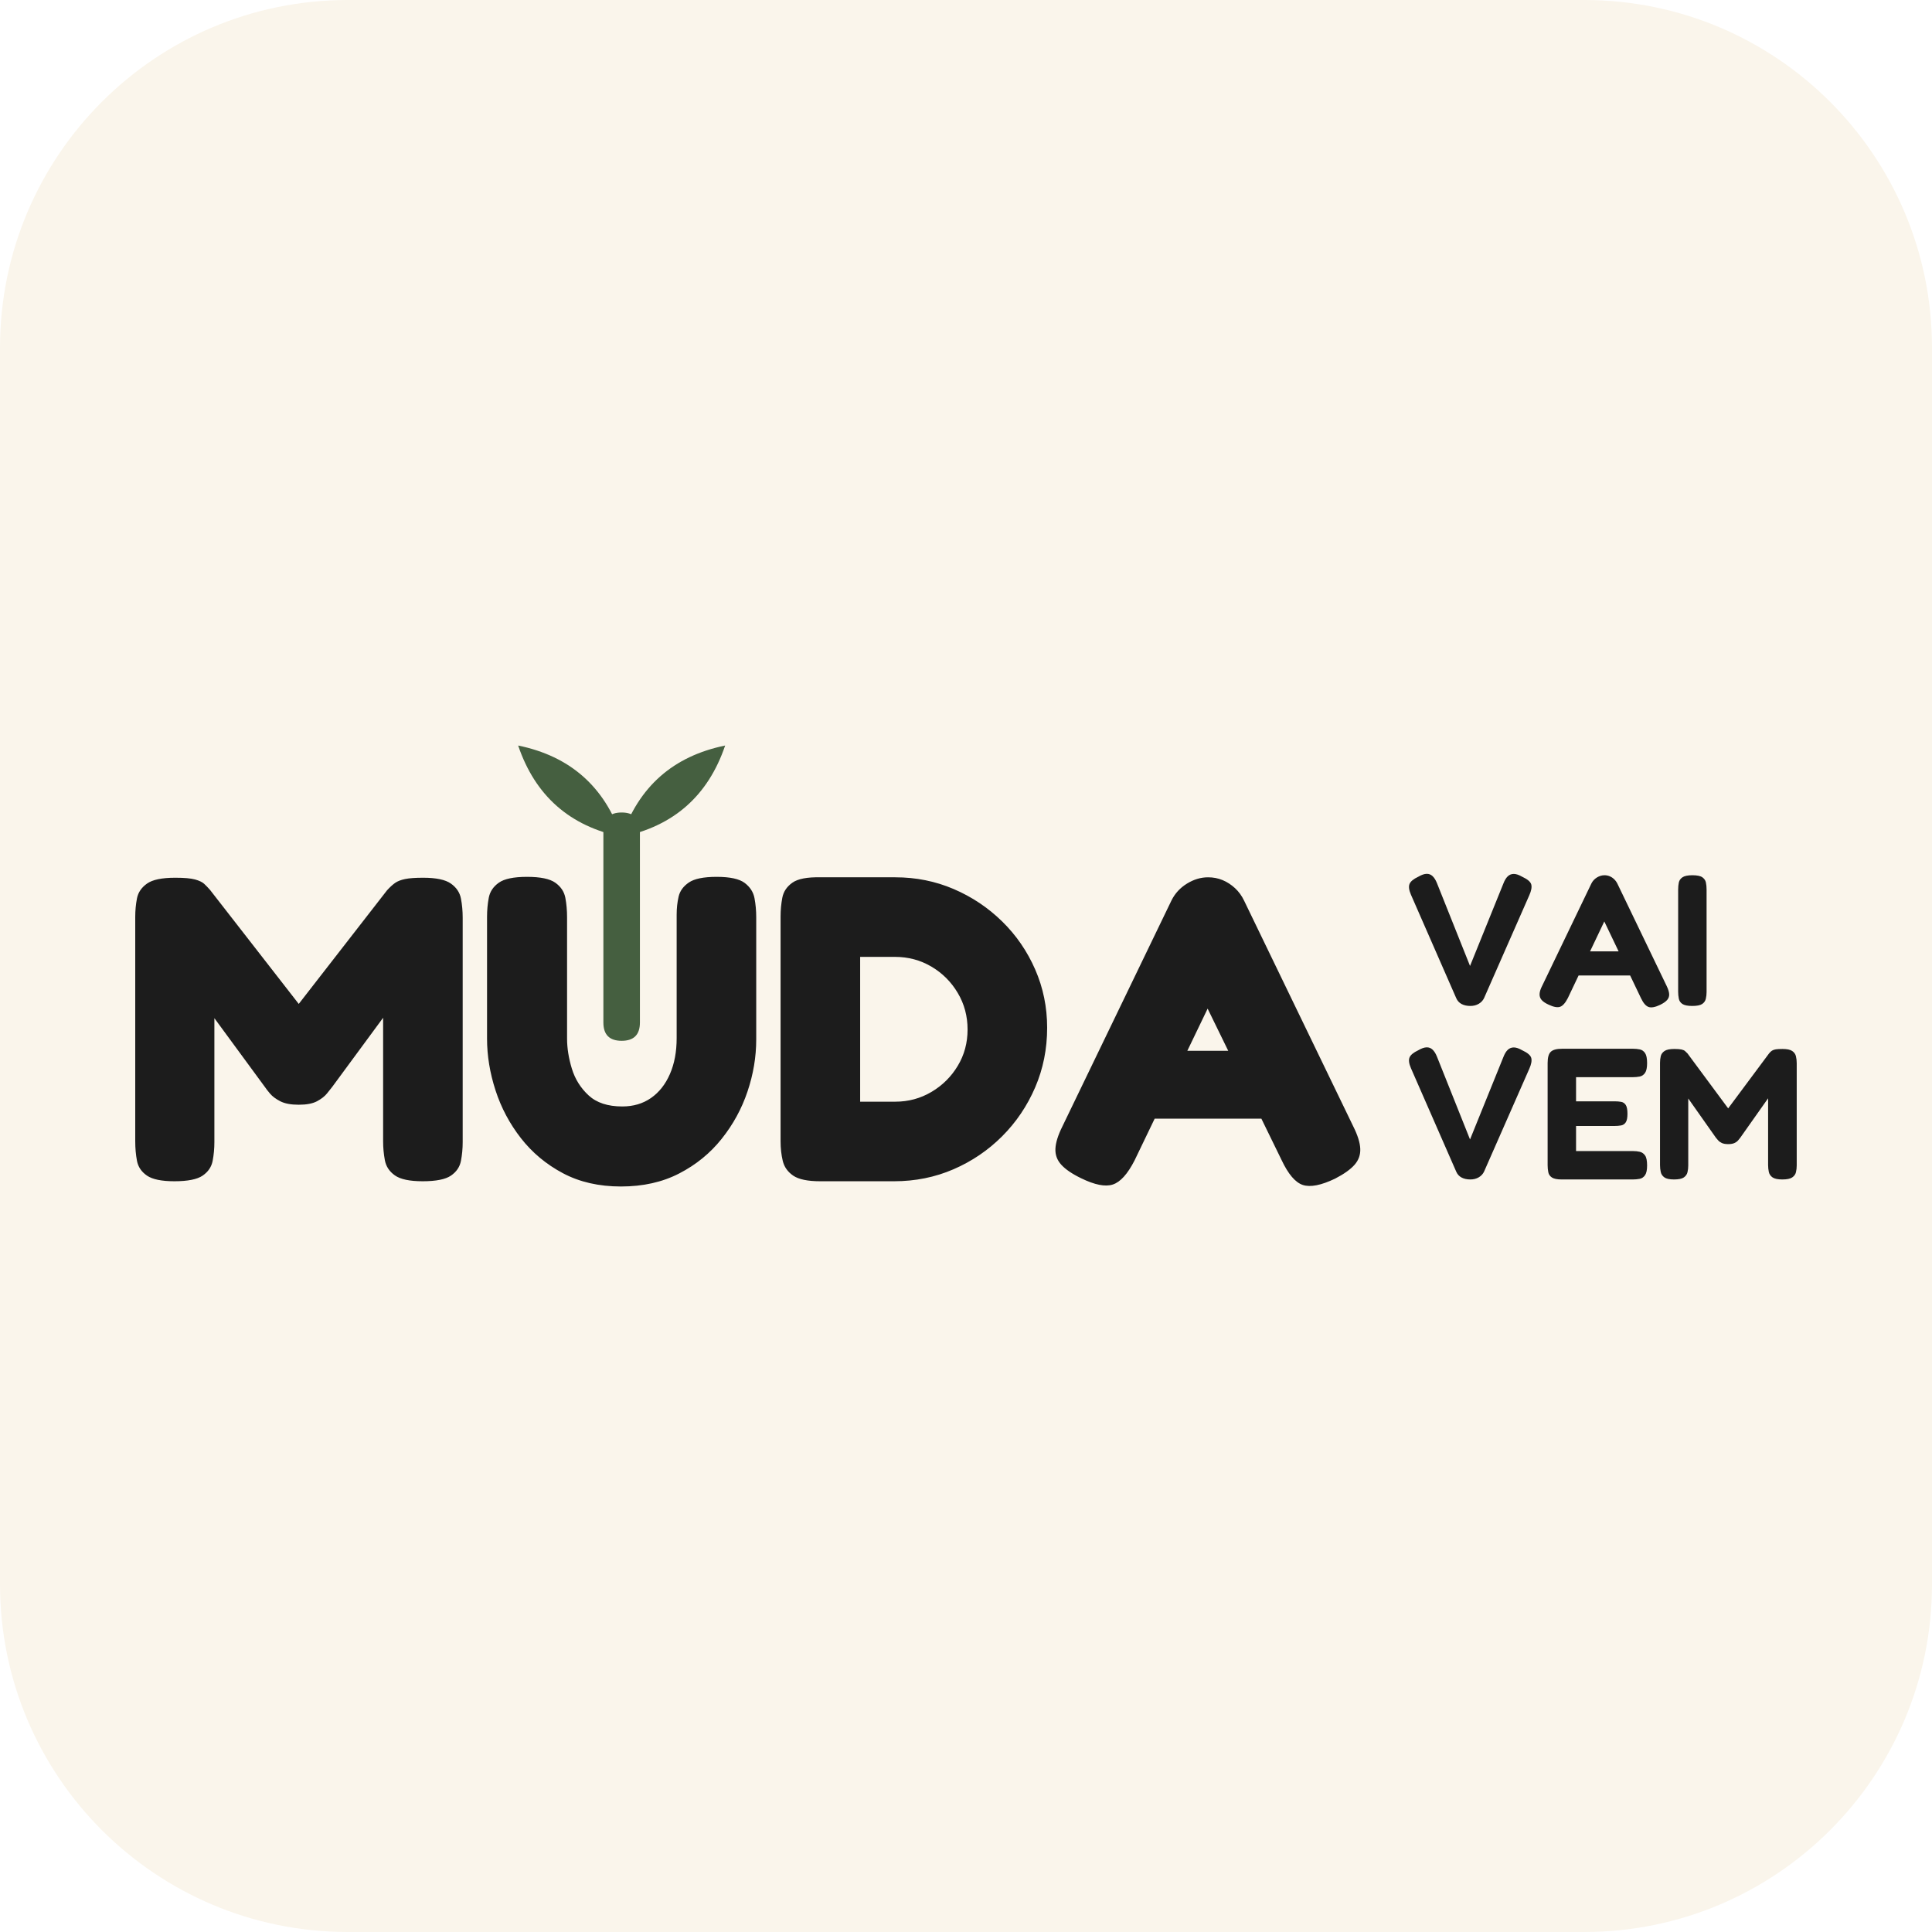
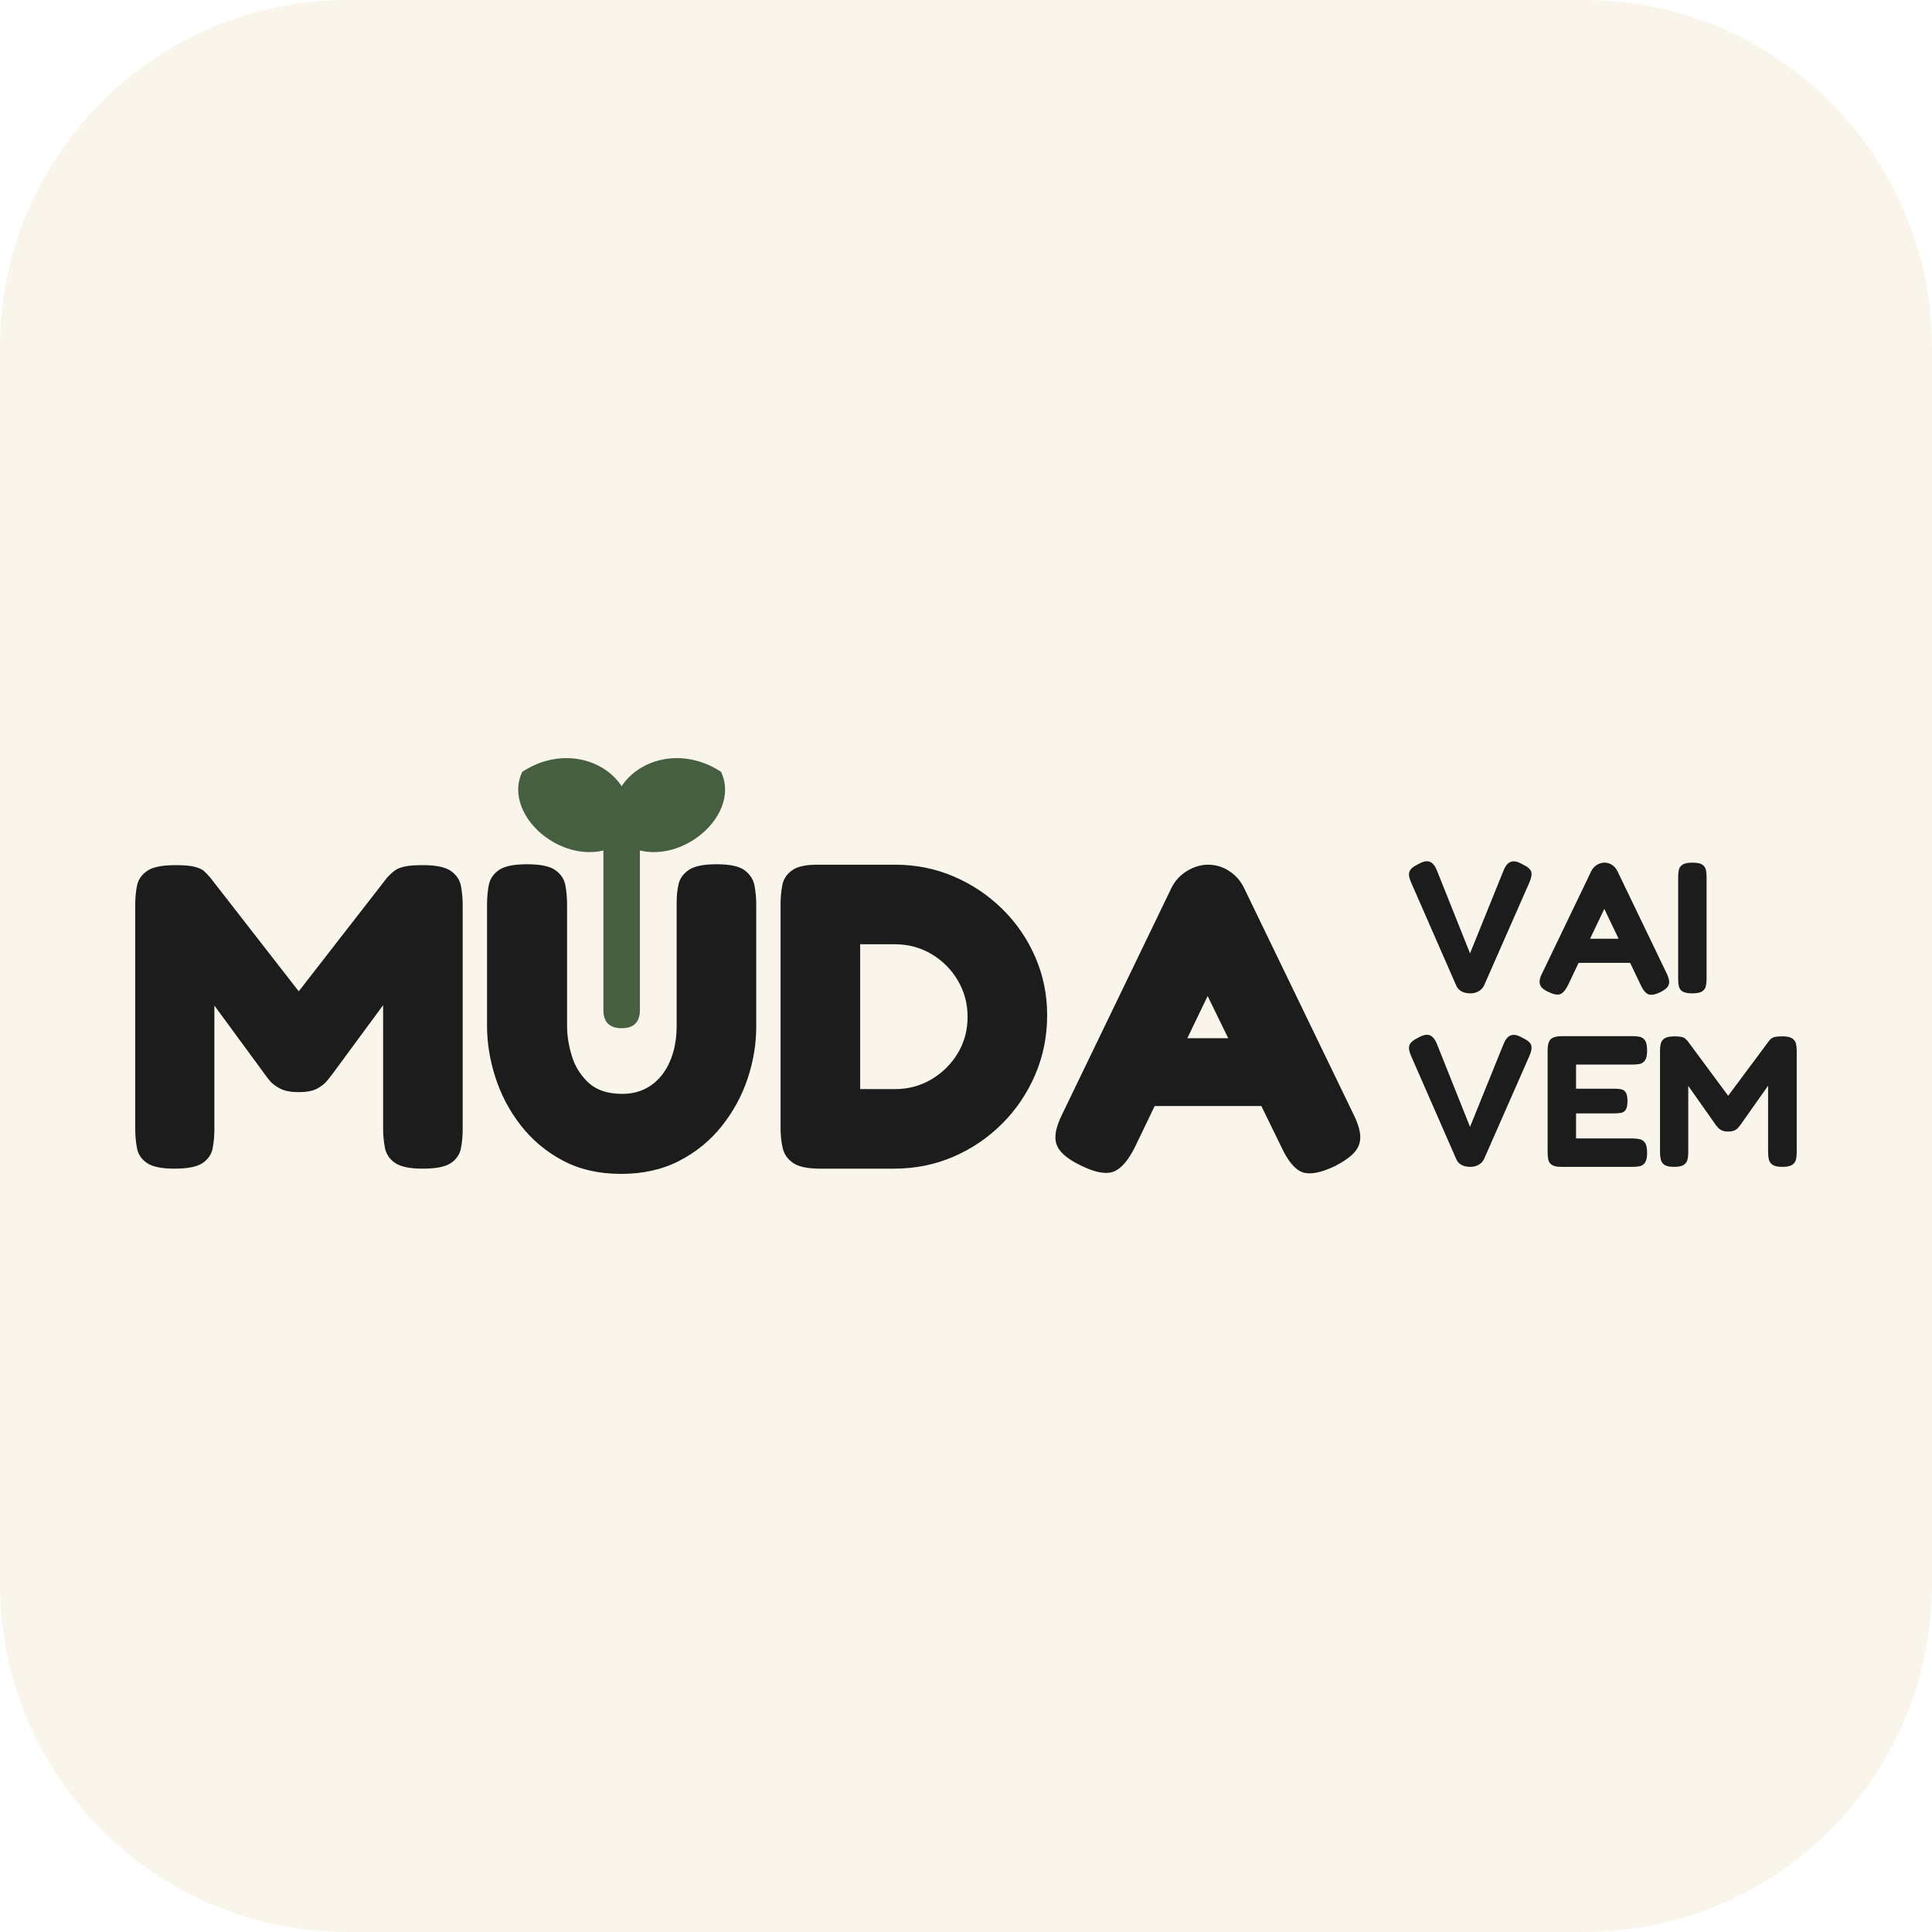
<svg xmlns="http://www.w3.org/2000/svg" viewBox="0 0 1000 1000" width="1000" height="1000" role="img" aria-label="Muda Vai Vem">
  <rect width="1000" height="1000" rx="180" fill="#FAF5EB" />
-   <g transform="translate(70.00 452.06) scale(1.5756)">
+   <g transform="translate(70.00 445.54) scale(1.5756)">
    <path fill="#1C1C1C" d="M12.86 101.14L12.86 101.14Q6.57 101.14 3.86 99.29Q1.14 97.43 0.57 94.43Q0 91.43 0 88L0 88L0 14.29Q0 11.14 0.57 8.21Q1.14 5.29 3.86 3.36Q6.57 1.43 13.14 1.43L13.14 1.43Q17.57 1.43 19.64 2.00Q21.71 2.57 22.64 3.43Q23.57 4.29 24.57 5.43L24.57 5.43L54.14 43.43L53.29 43.43L82.71 5.57Q84.14 4.00 85.36 3.14Q86.57 2.29 88.64 1.86Q90.71 1.43 94.57 1.43L94.57 1.43Q101.00 1.43 103.71 3.36Q106.43 5.29 107.00 8.29Q107.57 11.29 107.57 14.57L107.57 14.57L107.57 88.29Q107.57 91.43 107.00 94.43Q106.43 97.43 103.71 99.29Q101.00 101.14 94.43 101.14L94.43 101.14Q88.00 101.14 85.29 99.21Q82.57 97.29 82.00 94.21Q81.43 91.14 81.43 88L81.43 88L81.43 47.43L64.71 70.14Q64.14 70.86 63.00 72.29Q61.86 73.71 59.71 74.86Q57.57 76 53.71 76L53.71 76Q49.86 76 47.64 74.86Q45.43 73.71 44.29 72.36Q43.14 71 42.57 70.14L42.57 70.14L26.00 47.57L26.00 88.29Q26.00 91.43 25.43 94.43Q24.86 97.43 22.14 99.29Q19.43 101.14 12.86 101.14ZM159.57 102.86L159.57 102.86Q148.71 102.86 140.50 98.50Q132.29 94.14 126.71 87Q121.14 79.86 118.36 71.29Q115.57 62.71 115.57 54.29L115.57 54.29L115.57 14.29Q115.57 11.00 116.14 8.00Q116.71 5.00 119.43 3.07Q122.14 1.14 128.71 1.14L128.71 1.14Q135.29 1.14 138 3.07Q140.71 5.00 141.29 8.00Q141.86 11.00 141.86 14.43L141.86 14.43L141.86 54.29Q141.86 59.00 143.43 64.14Q145 69.29 148.93 72.93Q152.86 76.57 160 76.57L160 76.57Q165.43 76.57 169.43 73.79Q173.43 71 175.64 65.93Q177.86 60.86 177.86 54.14L177.86 54.14L177.86 13.57Q177.86 10.43 178.50 7.64Q179.14 4.86 181.86 3.00Q184.57 1.14 191 1.14L191 1.14Q197.57 1.14 200.21 3.14Q202.86 5.14 203.43 8.14Q204 11.14 204 14.43L204 14.43L204 54.57Q204 63.14 201.14 71.64Q198.29 80.14 192.64 87.21Q187 94.29 178.71 98.57Q170.43 102.86 159.57 102.86ZM249.29 101.14L225 101.14Q218.86 101.14 216.14 99.29Q213.43 97.43 212.71 94.43Q212 91.43 212 88L212 88L212 14.14Q212 11.00 212.57 8.00Q213.14 5.00 215.86 3.07Q218.57 1.14 225.14 1.29L225.14 1.29L249.71 1.29Q259.86 1.29 268.86 5.14Q277.86 9.00 284.79 15.79Q291.71 22.57 295.64 31.57Q299.57 40.57 299.57 50.71L299.57 50.71Q299.57 61.14 295.64 70.29Q291.71 79.43 284.79 86.36Q277.86 93.29 268.79 97.21Q259.71 101.14 249.29 101.14L249.29 101.14ZM238.14 27.43L238.14 75L249.71 75Q256.14 75 261.57 71.79Q267 68.57 270.21 63.21Q273.43 57.86 273.43 51.29L273.43 51.29Q273.43 44.71 270.21 39.29Q267 33.86 261.57 30.64Q256.14 27.43 249.57 27.43L249.57 27.43L238.14 27.43ZM364.29 9.00L400.14 83.14Q402.29 87.43 402.43 90.43Q402.57 93.43 400.57 95.71Q398.57 98 394.14 100.29L394.14 100.29Q387.29 103.57 383.57 102.36Q379.86 101.14 376.57 94.14L376.57 94.14L352.29 44.43L328.29 94.29Q324.86 101 321.14 102.21Q317.43 103.43 310.71 100.14L310.71 100.14Q306.29 98 304.21 95.71Q302.14 93.43 302.29 90.43Q302.43 87.43 304.57 83.14L304.57 83.14L340.43 8.86Q342.14 5.43 345.50 3.36Q348.86 1.29 352.43 1.29L352.43 1.29Q355 1.29 357.21 2.21Q359.43 3.14 361.29 4.86Q363.14 6.57 364.29 9.00L364.29 9.00ZM375 80.57L329.71 80.57L340.57 58.29L364.14 58.29L375 80.57ZM438.61 43.55L438.61 43.55Q436.89 43.55 435.70 42.91Q434.50 42.26 433.95 40.97L433.95 40.97L419.08 7.00Q418.10 4.73 418.62 3.47Q419.14 2.21 421.48 1.11L421.48 1.11Q423.07 0.18 424.21 0.15Q425.35 0.12 426.17 0.89Q427.00 1.66 427.62 3.19L427.62 3.19L438.49 30.41L449.43 3.38Q450.04 1.78 450.87 0.98Q451.70 0.18 452.87 0.18Q454.03 0.18 455.63 1.11L455.63 1.11Q458.27 2.33 458.61 3.66Q458.95 4.98 457.96 7.19L457.96 7.19L443.10 40.97Q442.55 42.14 441.35 42.85Q440.15 43.55 438.61 43.55ZM486.90 3.38L503.11 37.04Q503.85 38.58 503.91 39.65Q503.97 40.73 503.27 41.56Q502.56 42.39 500.96 43.18L500.96 43.18Q498.51 44.35 497.16 43.89Q495.80 43.43 494.64 40.97L494.64 40.97L482.60 15.79L470.62 40.97Q469.39 43.37 468.07 43.83Q466.75 44.29 464.29 43.12L464.29 43.12Q462.69 42.39 461.99 41.56Q461.28 40.73 461.34 39.59Q461.40 38.45 462.20 36.92L462.20 36.92L478.36 3.32Q478.97 2.09 480.17 1.35Q481.37 0.61 482.66 0.61L482.66 0.61Q483.58 0.61 484.38 0.95Q485.18 1.29 485.82 1.90Q486.47 2.52 486.90 3.38L486.90 3.38ZM492.98 33.54L472.28 33.54L476.09 25.62L489.17 25.62L492.98 33.54ZM511.47 43.55L511.47 43.55Q509.26 43.55 508.27 42.91Q507.29 42.26 507.08 41.16Q506.86 40.05 506.86 38.88L506.86 38.88L506.86 5.28Q506.86 4.05 507.08 3.01Q507.29 1.97 508.27 1.29Q509.26 0.61 511.53 0.61L511.53 0.61Q513.86 0.61 514.82 1.29Q515.77 1.97 515.98 3.01Q516.20 4.05 516.20 5.34L516.20 5.34L516.20 38.95Q516.20 40.11 515.95 41.19Q515.71 42.26 514.75 42.91Q513.80 43.55 511.47 43.55ZM438.61 100.55L438.61 100.55Q436.89 100.55 435.70 99.91Q434.50 99.26 433.95 97.97L433.95 97.97L419.08 64.00Q418.10 61.73 418.62 60.47Q419.14 59.21 421.48 58.11L421.48 58.11Q423.07 57.18 424.21 57.15Q425.35 57.12 426.17 57.89Q427.00 58.66 427.62 60.19L427.62 60.19L438.49 87.41L449.43 60.38Q450.04 58.78 450.87 57.98Q451.70 57.18 452.87 57.18Q454.03 57.18 455.63 58.11L455.63 58.11Q458.27 59.33 458.61 60.66Q458.95 61.98 457.96 64.19L457.96 64.19L443.10 97.97Q442.55 99.14 441.35 99.85Q440.15 100.55 438.61 100.55ZM491.93 100.55L468.59 100.55Q466.38 100.55 465.40 99.91Q464.41 99.26 464.20 98.16Q463.98 97.05 463.98 95.88L463.98 95.88L463.98 62.28Q463.98 59.58 465.03 58.60Q466.07 57.61 468.78 57.61L468.78 57.61L492.00 57.61Q493.22 57.61 494.27 57.83Q495.31 58.04 495.99 59.03Q496.66 60.01 496.66 62.34L496.66 62.34Q496.66 64.56 495.99 65.54Q495.31 66.52 494.24 66.74Q493.16 66.95 491.93 66.95L491.93 66.95L473.32 66.95L473.32 74.88L485.98 74.88Q487.20 74.88 488.16 75.06Q489.11 75.24 489.66 76.10Q490.21 76.96 490.21 78.99L490.21 78.99Q490.21 80.90 489.66 81.76Q489.11 82.62 488.13 82.80Q487.14 82.98 485.85 82.98L485.85 82.98L473.32 82.98L473.32 91.22L492.00 91.22Q493.22 91.22 494.27 91.46Q495.31 91.71 495.99 92.66Q496.66 93.61 496.66 95.95L496.66 95.95Q496.66 98.16 495.99 99.14Q495.31 100.12 494.24 100.34Q493.16 100.55 491.93 100.55L491.93 100.55ZM505.51 100.55L505.51 100.55Q503.30 100.55 502.35 99.88Q501.39 99.20 501.15 98.13Q500.90 97.05 500.90 95.82L500.90 95.82L500.90 62.22Q500.90 61.05 501.15 60.04Q501.39 59.03 502.38 58.35Q503.36 57.68 505.63 57.68L505.63 57.68Q507.17 57.68 507.97 57.86Q508.77 58.04 509.13 58.38Q509.50 58.72 509.93 59.15L509.93 59.15L523.75 77.82L522.83 77.82L536.72 59.15Q537.21 58.54 537.70 58.23Q538.19 57.92 538.96 57.80Q539.73 57.68 541.14 57.68L541.14 57.68Q543.35 57.68 544.33 58.35Q545.32 59.03 545.56 60.10Q545.81 61.18 545.81 62.34L545.81 62.34L545.81 95.95Q545.81 97.11 545.56 98.16Q545.32 99.20 544.33 99.88Q543.35 100.55 541.08 100.55L541.08 100.55Q538.87 100.55 537.88 99.88Q536.90 99.20 536.65 98.10Q536.41 96.99 536.41 95.82L536.41 95.82L536.41 73.89L527.26 86.85Q527.01 87.16 526.58 87.68Q526.15 88.21 525.38 88.57Q524.61 88.94 523.32 88.94L523.32 88.94Q521.97 88.94 521.20 88.57Q520.44 88.21 520.01 87.71Q519.58 87.22 519.27 86.85L519.27 86.85L510.18 73.95L510.18 95.95Q510.18 97.11 509.93 98.16Q509.69 99.20 508.73 99.88Q507.78 100.55 505.51 100.55Z" />
-     <path fill="#455F40" d="M153.79-14Q153.79-20 159.79-20Q165.79-20 165.79-14L165.79 49Q165.79 55 159.79 55Q153.79 55 153.79 49Z" />
-     <path fill="#455F40" d="M159.79-12Q151.39-36.75 125.79-42Q134.19-17.25 159.79-12Z" />
-     <path fill="#455F40" d="M159.79-12Q168.19-36.75 193.79-42Q185.39-17.25 159.79-12Z" />
+     <path fill="#455F40" d="M153.79-4Q153.79-10 159.79-10Q165.79-10 165.79-4L165.79 49Q165.79 55 159.79 55Q153.79 55 153.79 49Z" />
+     <path fill="#455F40" d="M159.79-6C170.55-24.74 147.06-42.25 127.14-29.23C119.93-13.93 143.67 4.69 159.79-6Z" />
+     <path fill="#455F40" d="M159.79-6C149.02-24.74 172.51-42.25 192.44-29.23C199.64-13.93 175.90 4.69 159.79-6Z" />
  </g>
</svg>
